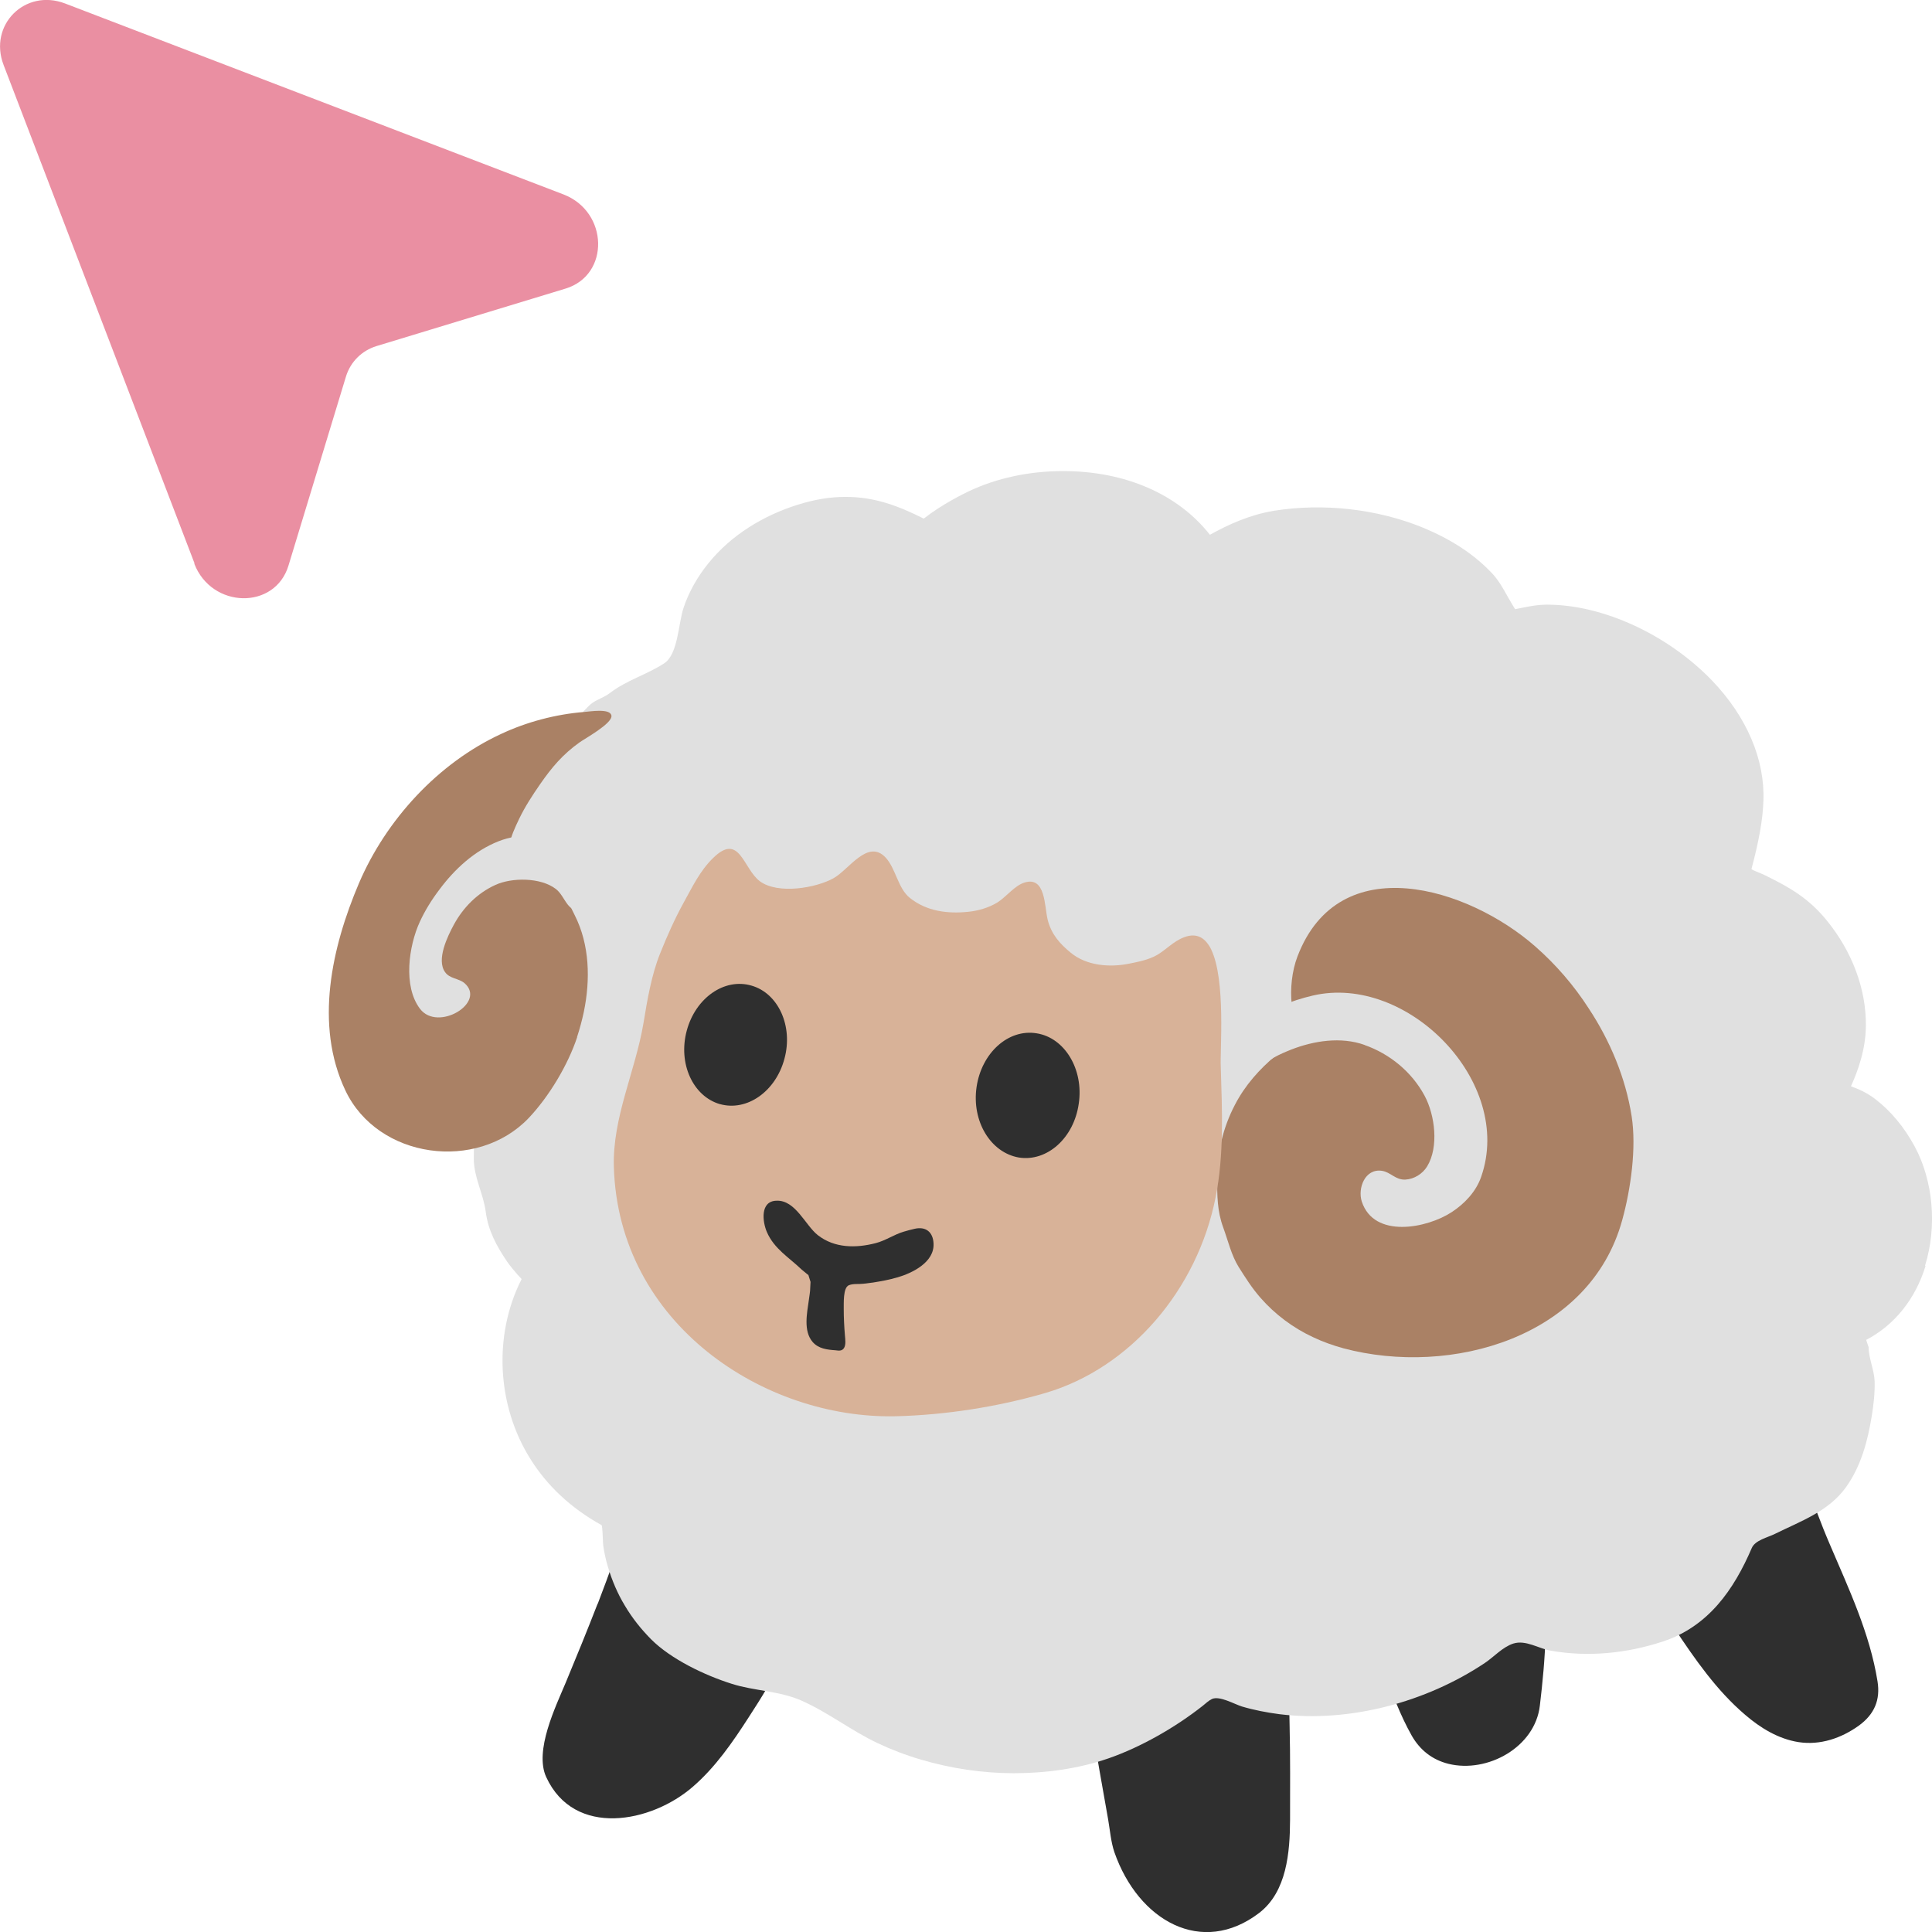
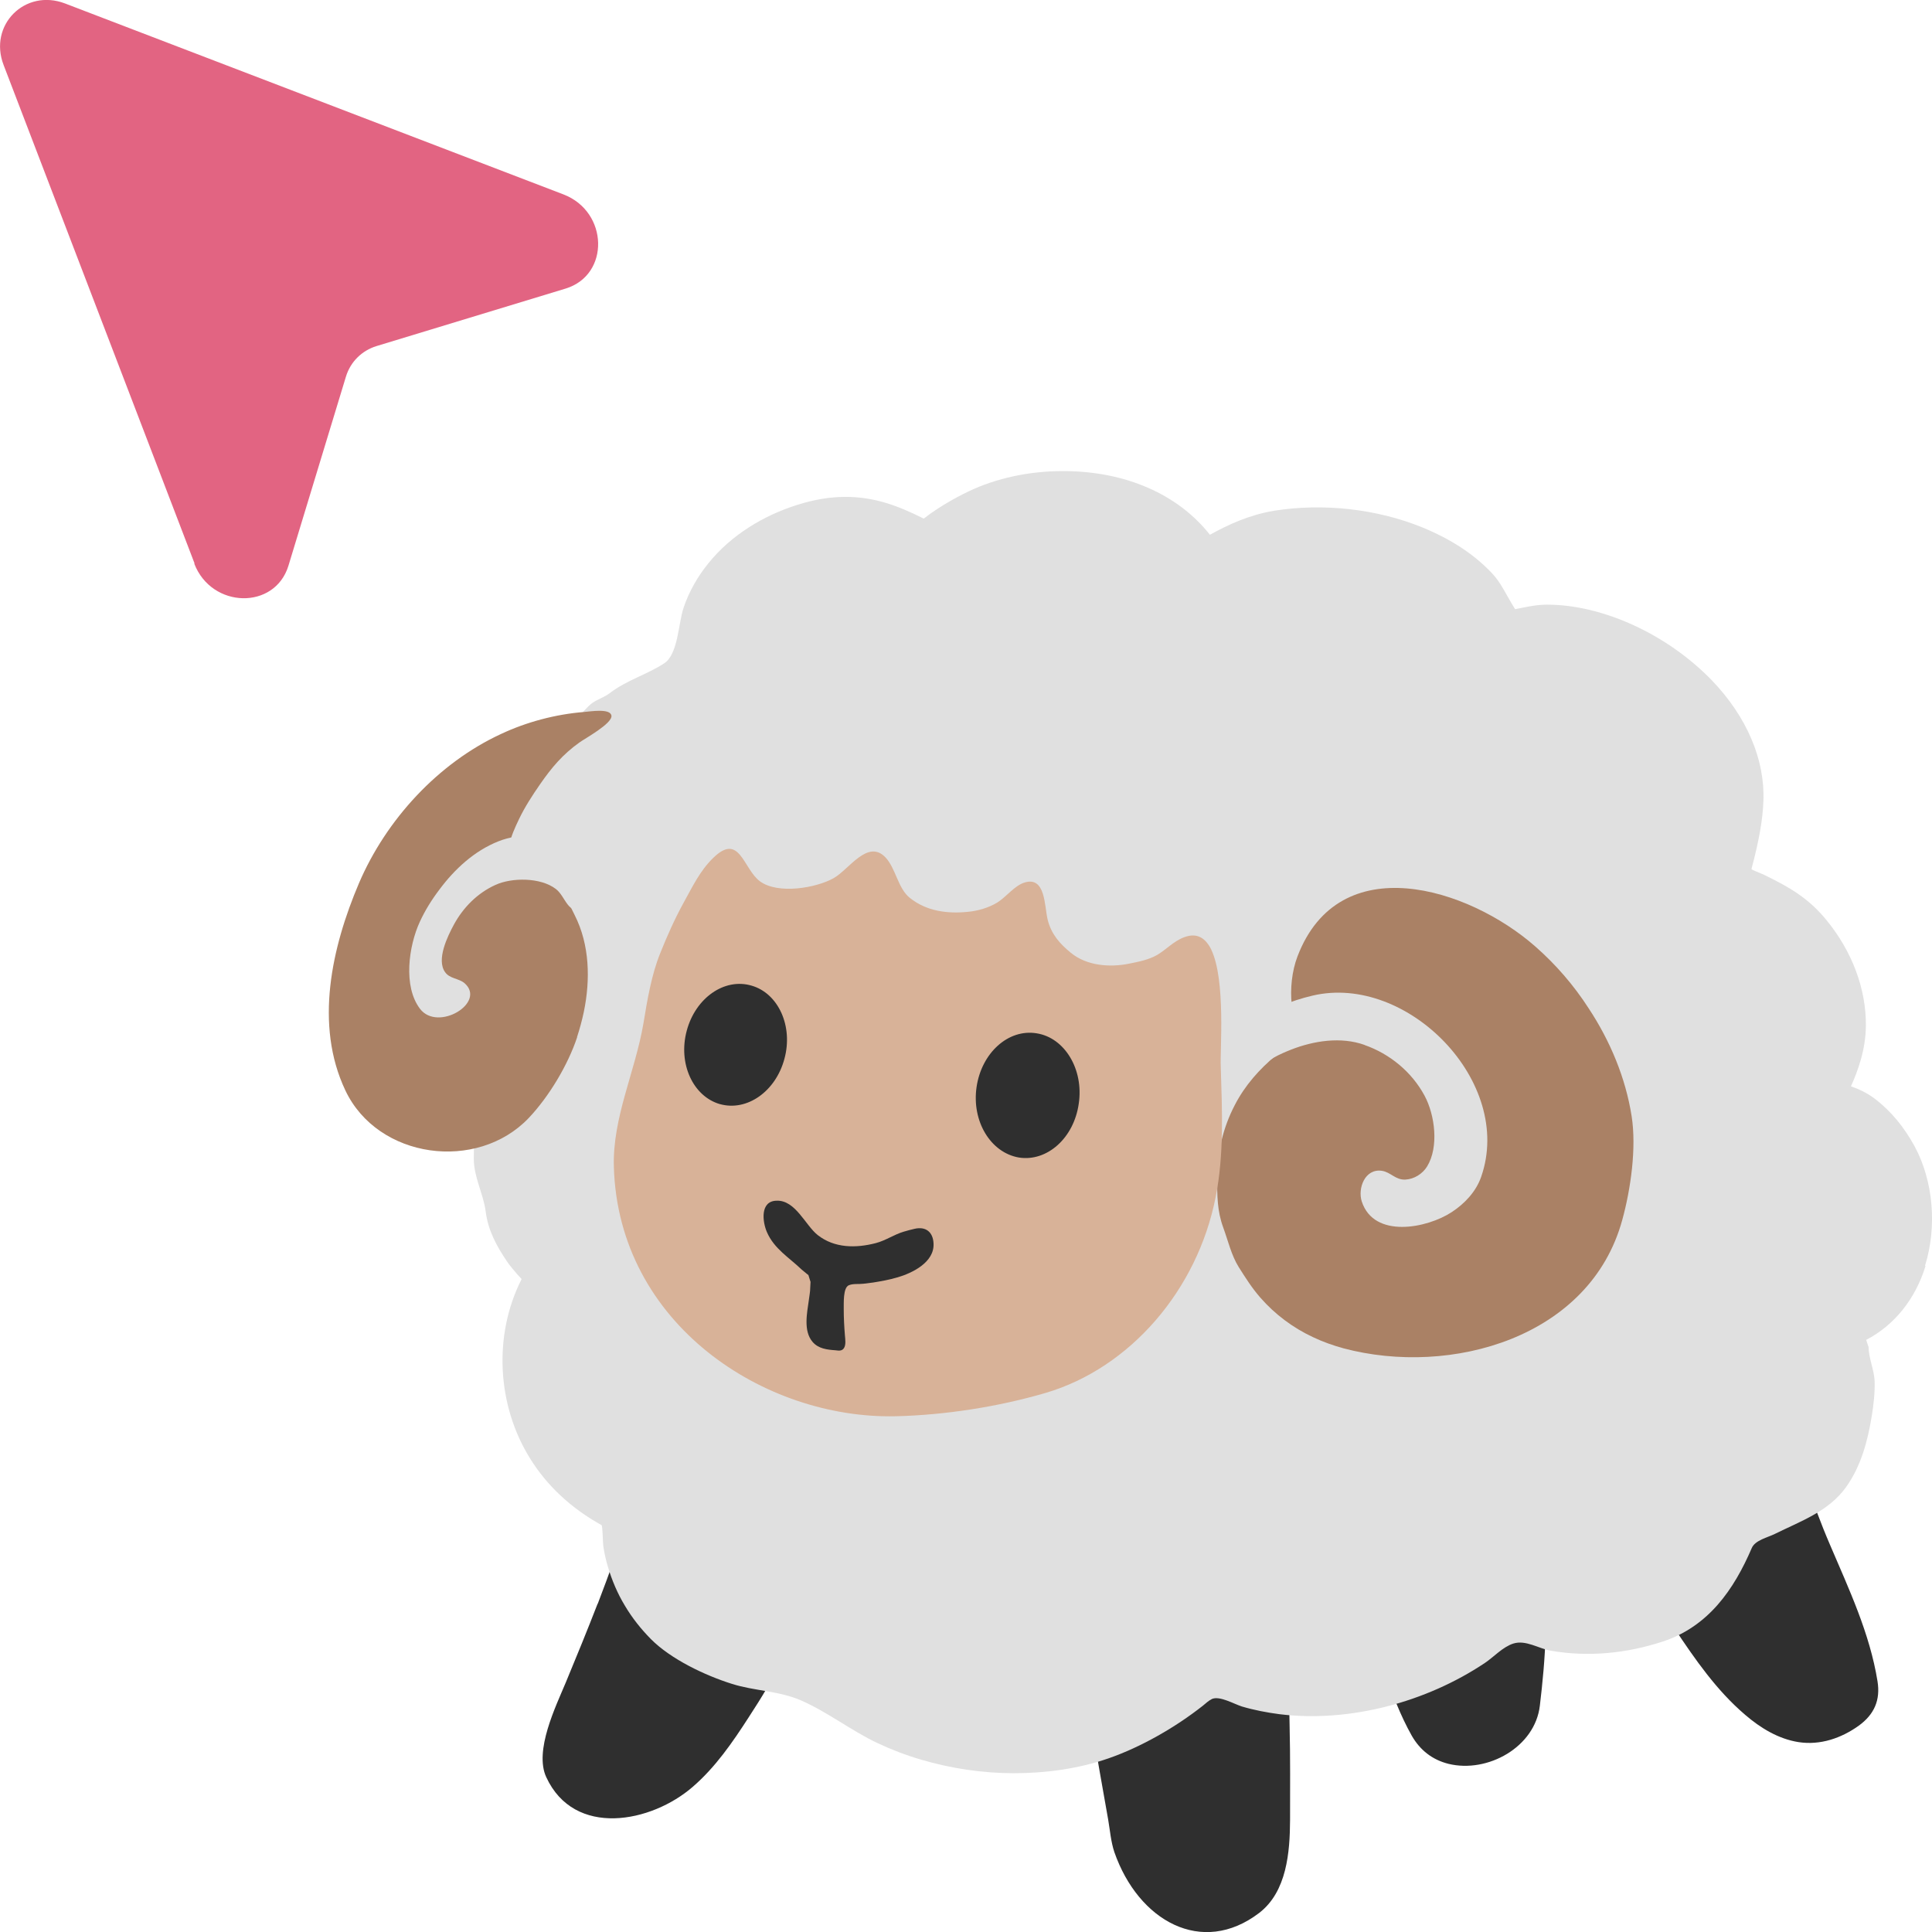
- <svg xmlns="http://www.w3.org/2000/svg" id="b" viewBox="0 0 128 128">
+ <svg xmlns="http://www.w3.org/2000/svg" id="b" viewBox="0 0 128 128" width="45px" height="45px">
  <defs>
-     <style>.d{fill:#2f2f2f;}.d,.e,.f,.g,.h{stroke-width:0px;}.e{fill:#e0e0e0;}.f{fill:#aa8165;}.g{fill:#d8b298;}.h{fill:#ea8fa2;}</style>
+     <style>.d{fill:#2f2f2f;}.d,.e,.f,.g,.h{stroke-width:0px;}.e{fill:#e0e0e0;}.f{fill:#e26482;}.g{fill:#aa8165;}.h{fill:#d8b298;}</style>
  </defs>
  <g id="c">
    <path class="d" d="m110.94,107.89c1.36,2.04,2.79,4.11,4.68,5.72,1.01.87,2.2,1.6,3.54,1.81,1.44.22,2.83-.26,3.99-1.09,1.03-.75,1.44-1.7,1.24-2.94-.51-3.18-1.9-6.12-3.15-9.05-1.22-2.83-2.1-5.76-3.15-8.66-.54-1.51-3.38.17-4.27.65-1.47.78-2.88,1.75-4.12,2.86-.53.48-1.02.97-1.29,1.64-.21.51-.25.91-.27,1.44-.17,2.81,1.29,5.35,2.81,7.62Zm-18.41,5.01c.3.73.63,1.43,1,2.09.55.96,1.36,1.6,2.44,1.87,2.58.63,5.73-1.1,6.05-3.86.36-3.03.63-6.41.06-9.44-.04-.22.05-.69-.1-.87-.17-.21-.59,0-.81.03-.56.1-1.09.23-1.63.39-.39.12-.8.19-1.2.3-.36.1-.71.21-1.08.27-.43.09-.83.26-1.25.37-.46.13-.93.18-1.4.3-.92.24-1.94.48-2.8.87-.49.22-.78.45-.93.98-.14.52.08,1.13.18,1.64.31,1.65.79,3.42,1.46,5.05Zm-19.67,4.49c.18,1.05.38,2.12.56,3.17.12.7.18,1.47.41,2.15,1.59,4.56,5.8,6.92,9.59,4.03,1.84-1.41,2.04-4.04,2.05-6.16,0-2.08.02-4.17-.03-6.24-.05-1.83.04-3.87-.4-5.66-.15-.6-.73-.81-1.28-.83-1.58-.04-3.15.03-4.72.16-1.22.11-2.43.44-3.63.68-.97.19-1.95.61-2.73,1.2-1.03.78-.38,3.57-.26,4.63.12.96.27,1.92.44,2.87Zm-33.27-11.13c-.68,1.75-1.39,3.49-2.11,5.22-.66,1.58-2.1,4.51-1.29,6.26,1.86,4.03,6.97,3.03,9.72.63,1.49-1.29,2.62-2.93,3.69-4.59,1.67-2.57,3.42-5.41,3.03-8.6-.11-.95-.96-1.17-1.77-1.53-.38-.17-.69-.45-1.05-.66-.33-.19-.7-.29-1.05-.42-.34-.13-.65-.32-.97-.47-.32-.15-.64-.22-.97-.34-1.15-.43-2.41-1.04-3.64-1.04-.43,0-.92-.09-1.29.14-.74.44-.92,1.64-1.18,2.37-.35,1.03-.73,2.03-1.11,3.03Z" />
    <path class="e" d="m127.54,83.85c.81-2.6.54-5.62-.69-7.9-.69-1.27-1.56-2.33-2.63-3.15-.53-.4-1.08-.65-1.59-.83.45-1,.98-2.42.99-4.02.02-2.44-.92-4.93-2.61-6.99-1.2-1.47-2.48-2.18-3.91-2.89-.25-.13-.52-.24-.79-.35,0,0-.27-.11-.27-.15.49-1.83.75-3.26.79-4.5.11-2.74-1.1-5.58-3.4-7.98-2.94-3.05-7.23-5.03-10.93-5.03-.65,0-1.22.12-1.72.22l-.4.08c-.15-.24-.35-.58-.48-.81-.31-.56-.63-1.13-1.05-1.57-1.19-1.26-2.7-2.25-4.62-3.04-3.03-1.23-6.57-1.62-9.83-1.1-1.61.27-3,.9-4.24,1.59-2.1-2.67-5.58-4.22-9.73-4.22-2.23,0-4.4.46-6.27,1.35-.27.13-1.74.84-2.96,1.8-1.73-.87-3.28-1.44-5.18-1.44-1.01,0-2.06.17-3.17.52-2.27.71-4.41,2.01-5.91,3.87-.71.87-1.29,1.88-1.65,2.95-.35,1.03-.36,3.09-1.29,3.69-1.15.75-2.48,1.11-3.6,1.97-.37.28-.77.39-1.14.64-.34.24-.62.63-.94.91-.47.41-.95.7-1.36,1.2-.81.99-1.53,1.84-2.07,3.03-.95,2.11-1.22,4.41-1.56,6.67-.09.57.09,1.17.02,1.74-.07.6-.15,1.11-.15,1.74,0,1.79-.09,3.6.53,5.31.63,1.7-.69,2.37-1.33,3.87-.33.79-.52,1.63-.71,2.44-.25,1.1-.3,2.13-.3,3.28,0,1.26.63,2.31.79,3.53.16,1.24.71,2.26,1.42,3.31.18.27.44.56.69.86l.27.29-.03.06c-1.85,3.68-1.61,8.33.61,11.86,1.11,1.78,2.7,3.27,4.71,4.38.08.04.09,1.23.12,1.39.07.47.17.93.31,1.39.27.9.64,1.77,1.12,2.56.48.81,1.06,1.54,1.72,2.21,1.33,1.34,3.59,2.41,5.37,2.97,1.51.48,3.15.46,4.61,1.11,1.77.78,3.29,1.99,5.03,2.81.93.44,1.9.81,2.89,1.1,2,.59,4.08.9,6.16.9s4.25-.29,6.25-.98c2.17-.75,4.46-2.07,6.26-3.49.18-.15.4-.35.61-.45.51-.22,1.47.34,1.98.5.81.24,1.65.4,2.49.51,4.66.57,9.72-.8,13.6-3.39.6-.4,1.18-1.06,1.89-1.29.82-.26,1.68.33,2.47.47,2.49.44,5.06.18,7.45-.61,3-.99,4.69-3.42,5.88-6.19.22-.52,1.06-.7,1.52-.93,1.72-.85,3.57-1.49,4.73-3.11.99-1.39,1.43-3.05,1.7-4.71.12-.75.21-1.52.19-2.29-.03-.76-.4-1.55-.4-2.27,0,0-.07-.19-.16-.48,1.88-.98,3.26-2.71,3.93-4.89Z" />
-     <path class="f" d="m38.23,68.71c.18-.55.33-1.11.45-1.67.44-2.13.39-4.44-.6-6.4-.7-1.41-1.36-2.89-2.87-3.59-.77-.37-1.66.21-1.47-.99.09-.63.38-1.23.65-1.8.39-.81.87-1.55,1.39-2.3.77-1.11,1.5-1.98,2.61-2.77.34-.25,2.18-1.25,2.12-1.77-.06-.51-1.42-.28-1.81-.25-1.88.15-3.81.66-5.51,1.46-4.17,1.93-7.61,5.68-9.41,9.89-1.8,4.23-2.96,9.37-.9,13.72,2.15,4.55,8.73,5.42,12.15,1.83,1.35-1.43,2.59-3.5,3.21-5.36Z" />
+     <path class="g" d="m38.23,68.71c.18-.55.33-1.11.45-1.67.44-2.13.39-4.44-.6-6.4-.7-1.41-1.36-2.89-2.87-3.59-.77-.37-1.66.21-1.47-.99.09-.63.38-1.23.65-1.8.39-.81.87-1.55,1.39-2.3.77-1.11,1.5-1.98,2.61-2.77.34-.25,2.18-1.25,2.12-1.77-.06-.51-1.42-.28-1.81-.25-1.88.15-3.81.66-5.51,1.46-4.17,1.93-7.61,5.68-9.41,9.89-1.8,4.23-2.96,9.37-.9,13.72,2.15,4.55,8.73,5.42,12.15,1.83,1.35-1.43,2.59-3.5,3.21-5.36Z" />
    <path class="e" d="m37.3,56.12c-1.28-.83-2.84-.95-4.28-.38-1.59.63-2.9,1.84-3.91,3.2-.51.67-.95,1.38-1.3,2.14-.73,1.59-1.12,4.27.02,5.76,1.18,1.54,4.41-.41,2.95-1.7-.39-.33-.98-.29-1.29-.73-.6-.83.17-2.39.58-3.15.62-1.14,1.56-2.09,2.75-2.63,1.08-.5,3-.51,4.01.27.66.5.81,1.83,1.82,1.2,1.35-.84.04-2.82-.75-3.52-.19-.18-.39-.33-.6-.46Z" />
-     <path class="f" d="m101.71,62.7c-4.43-3.89-12.99-6.57-15.75.67-.37.97-.49,2.15-.38,3.18.09.85.72,1.45.86,2.25-.49.49-1.32.63-1.88,1.1-1.12.93-2.08,2.01-2.75,3.31-.78,1.49-1.18,3.17-1.17,4.86,0,1.14,0,2.16.4,3.25.32.87.54,1.85,1.03,2.63.45.71.87,1.38,1.43,2.02.97,1.11,2.16,2,3.49,2.62.65.31,1.33.55,2.02.74,7.11,1.89,16.34-.7,18.47-8.51.56-2.03.95-4.77.62-6.87-.4-2.55-1.43-5-2.85-7.15-.98-1.52-2.17-2.9-3.54-4.1Z" />
+     <path class="g" d="m101.71,62.7c-4.43-3.89-12.99-6.57-15.75.67-.37.97-.49,2.15-.38,3.18.09.85.72,1.45.86,2.25-.49.49-1.32.63-1.88,1.1-1.12.93-2.08,2.01-2.75,3.31-.78,1.49-1.18,3.17-1.17,4.86,0,1.14,0,2.16.4,3.25.32.87.54,1.85,1.03,2.63.45.71.87,1.38,1.43,2.02.97,1.11,2.16,2,3.49,2.62.65.31,1.33.55,2.02.74,7.11,1.89,16.34-.7,18.47-8.51.56-2.03.95-4.77.62-6.87-.4-2.55-1.43-5-2.85-7.15-.98-1.52-2.17-2.9-3.54-4.1Z" />
    <path class="e" d="m90.41,69.23c-1.57-.56-3.36-.28-4.87.31-.75.3-1.6.67-2.11,1.32-.59.76-1.35,1.4-1.83,2.23-.44.77-.73,1.61-1.11,2.41-.21.42-.41,1.41-.9,1.55-.74.21-.83-1.16-.79-1.61.05-.71.05-1.44.22-2.13.16-.67.51-1.25.74-1.9,1-2.95,4.33-4.78,7.21-5.45,6.27-1.47,13.36,5.73,11.16,12.01-.34.98-1.09,1.77-1.94,2.33-1.64,1.08-5.16,1.78-5.97-.7-.28-.87.21-2.2,1.34-2.03.58.09.9.62,1.56.58.57-.03,1.13-.38,1.43-.87.79-1.29.52-3.41-.17-4.69-.85-1.58-2.31-2.77-3.96-3.35Z" />
-     <path class="g" d="m80.26,62.93c-.38-.77-.94-1.17-1.82-.83-.69.26-1.17.81-1.78,1.17-.54.31-1.22.45-1.83.57-1.29.27-2.84.15-3.89-.72-.71-.58-1.29-1.22-1.53-2.19-.22-.9-.13-2.89-1.53-2.46-.66.2-1.21.95-1.8,1.32-.57.35-1.29.56-1.95.62-1.33.14-2.75-.03-3.86-.93-.78-.63-.92-1.94-1.6-2.67-1.18-1.25-2.43.81-3.44,1.37-1.15.65-3.68,1.09-4.88.21-1.12-.83-1.34-3.28-3.11-1.54-.87.85-1.35,1.88-1.94,2.94-.6,1.09-1.11,2.24-1.57,3.39-.57,1.42-.85,3.09-1.1,4.62-.55,3.22-2.06,6.25-1.96,9.52.31,10.42,9.98,16.71,18.68,16.51,3.26-.08,6.77-.62,9.94-1.55,5.58-1.65,10.04-6.81,11.25-12.97.56-2.79.43-5.69.34-8.61-.06-1.1.34-5.76-.63-7.78Z" />
+     <path class="h" d="m80.26,62.93c-.38-.77-.94-1.17-1.82-.83-.69.26-1.17.81-1.78,1.17-.54.31-1.22.45-1.83.57-1.29.27-2.84.15-3.89-.72-.71-.58-1.29-1.22-1.53-2.19-.22-.9-.13-2.89-1.53-2.46-.66.2-1.21.95-1.8,1.32-.57.35-1.29.56-1.95.62-1.33.14-2.75-.03-3.86-.93-.78-.63-.92-1.94-1.6-2.67-1.18-1.25-2.43.81-3.44,1.37-1.15.65-3.68,1.09-4.88.21-1.12-.83-1.34-3.28-3.11-1.54-.87.85-1.35,1.88-1.94,2.94-.6,1.09-1.11,2.24-1.57,3.39-.57,1.42-.85,3.09-1.1,4.62-.55,3.22-2.06,6.25-1.96,9.52.31,10.42,9.98,16.71,18.68,16.51,3.26-.08,6.77-.62,9.94-1.55,5.58-1.65,10.04-6.81,11.25-12.97.56-2.79.43-5.69.34-8.61-.06-1.1.34-5.76-.63-7.78Z" />
    <path class="d" d="m47.69,73.15c-1.78-.52-2.78-2.69-2.19-4.87.58-2.16,2.49-3.51,4.29-2.98,1.78.51,2.77,2.69,2.18,4.85-.58,2.17-2.49,3.5-4.27,3Zm11.76,11.48c-.53.16-1.05.25-1.6.34-.21.03-.43.05-.64.08-.31.04-.68-.02-.97.1-.4.16-.33,1.24-.34,1.57,0,.59.03,1.18.08,1.77.02.24.07.58-.05.8-.13.23-.35.2-.57.17-.56-.04-1.13-.1-1.52-.55-.63-.73-.37-1.92-.25-2.79.03-.27.09-.53.09-.81l.02-.38-.14-.45-.44-.36c-.84-.81-1.83-1.38-2.31-2.49-.3-.69-.46-2.05.63-2.08,1.26-.06,1.92,1.64,2.74,2.28,1.11.87,2.53.87,3.84.53.66-.17,1.21-.57,1.86-.76.24-.07.49-.14.72-.19.75-.17,1.22.23,1.25.98.06,1.24-1.4,1.95-2.39,2.24Zm8.06-7.94c-1.88-.32-3.14-2.4-2.81-4.67.33-2.26,2.1-3.87,3.98-3.56,1.86.29,3.13,2.39,2.79,4.66-.32,2.28-2.1,3.86-3.96,3.57Z" />
-     <path class="h" d="m12.89,37.33L.24,4.31C-.78,1.66,1.66-.78,4.31.23l33.02,12.65c2.99,1.15,3.09,5.34.14,6.24l-12.53,3.81c-.97.3-1.72,1.04-2.02,2.02l-3.81,12.53c-.9,2.94-5.09,2.85-6.24-.14Z" />
+     <path class="f" d="m12.89,37.33L.24,4.31C-.78,1.66,1.66-.78,4.31.23l33.02,12.65c2.99,1.15,3.09,5.34.14,6.24l-12.53,3.81c-.97.3-1.72,1.04-2.02,2.02l-3.81,12.53c-.9,2.94-5.09,2.85-6.24-.14Z" />
  </g>
</svg>
